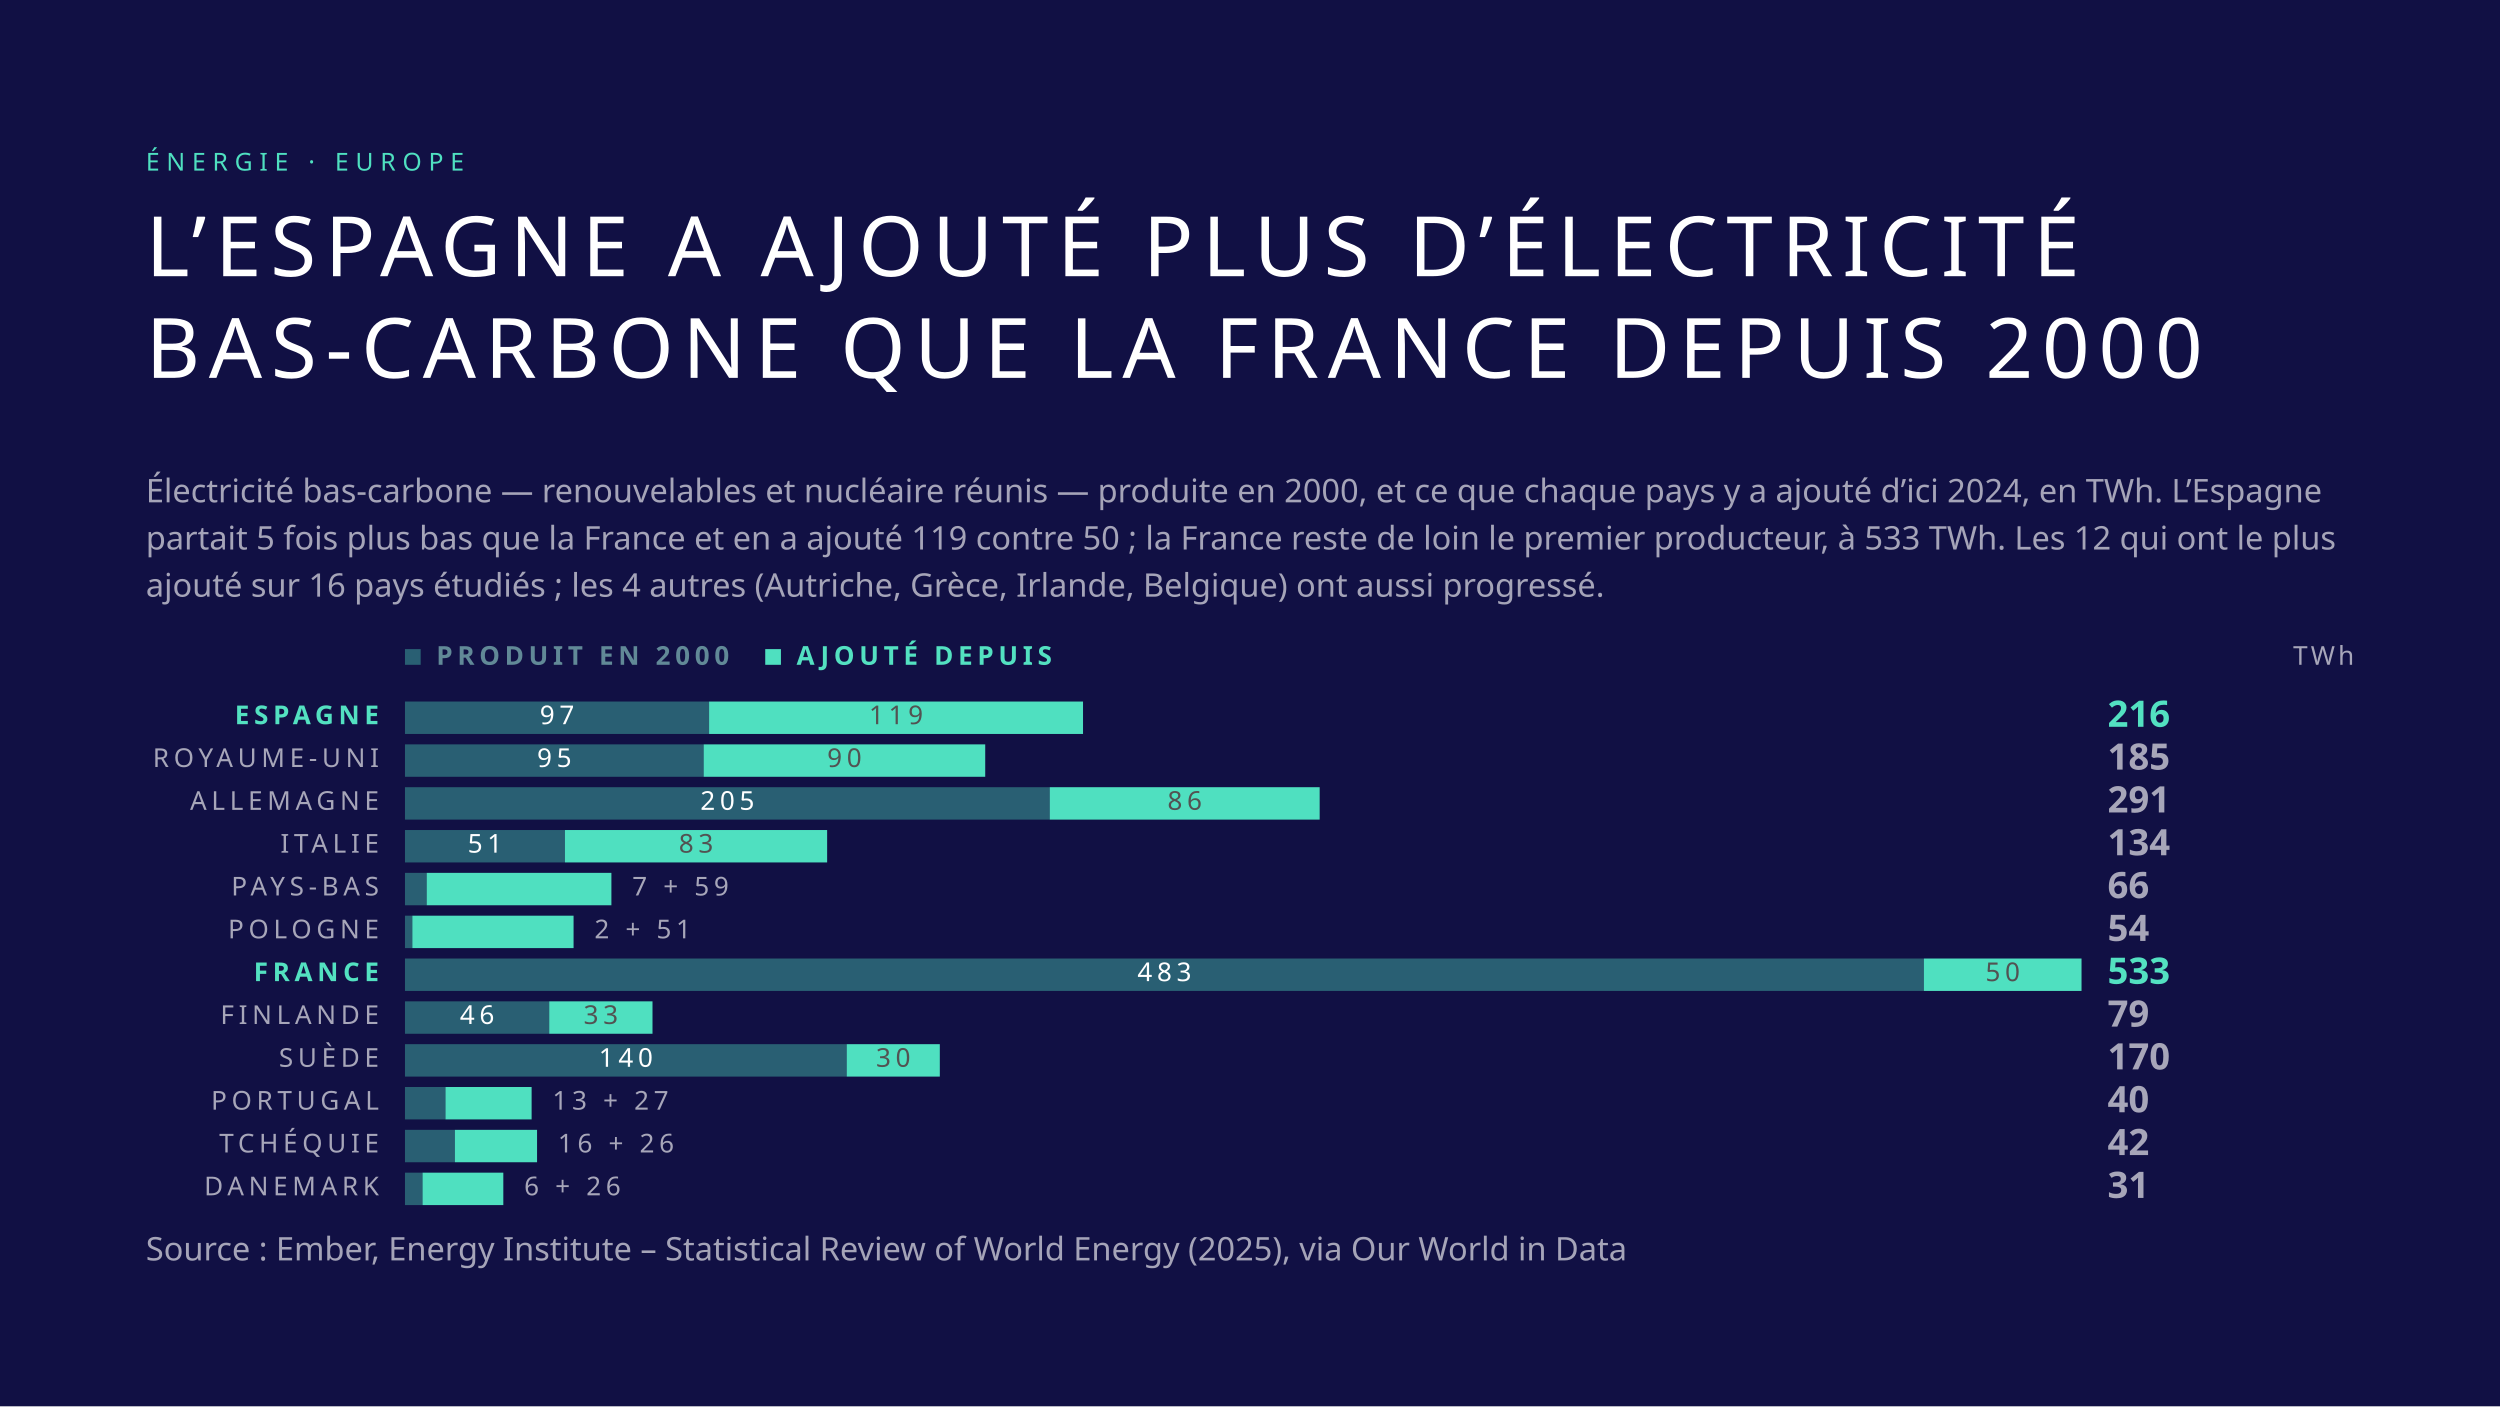
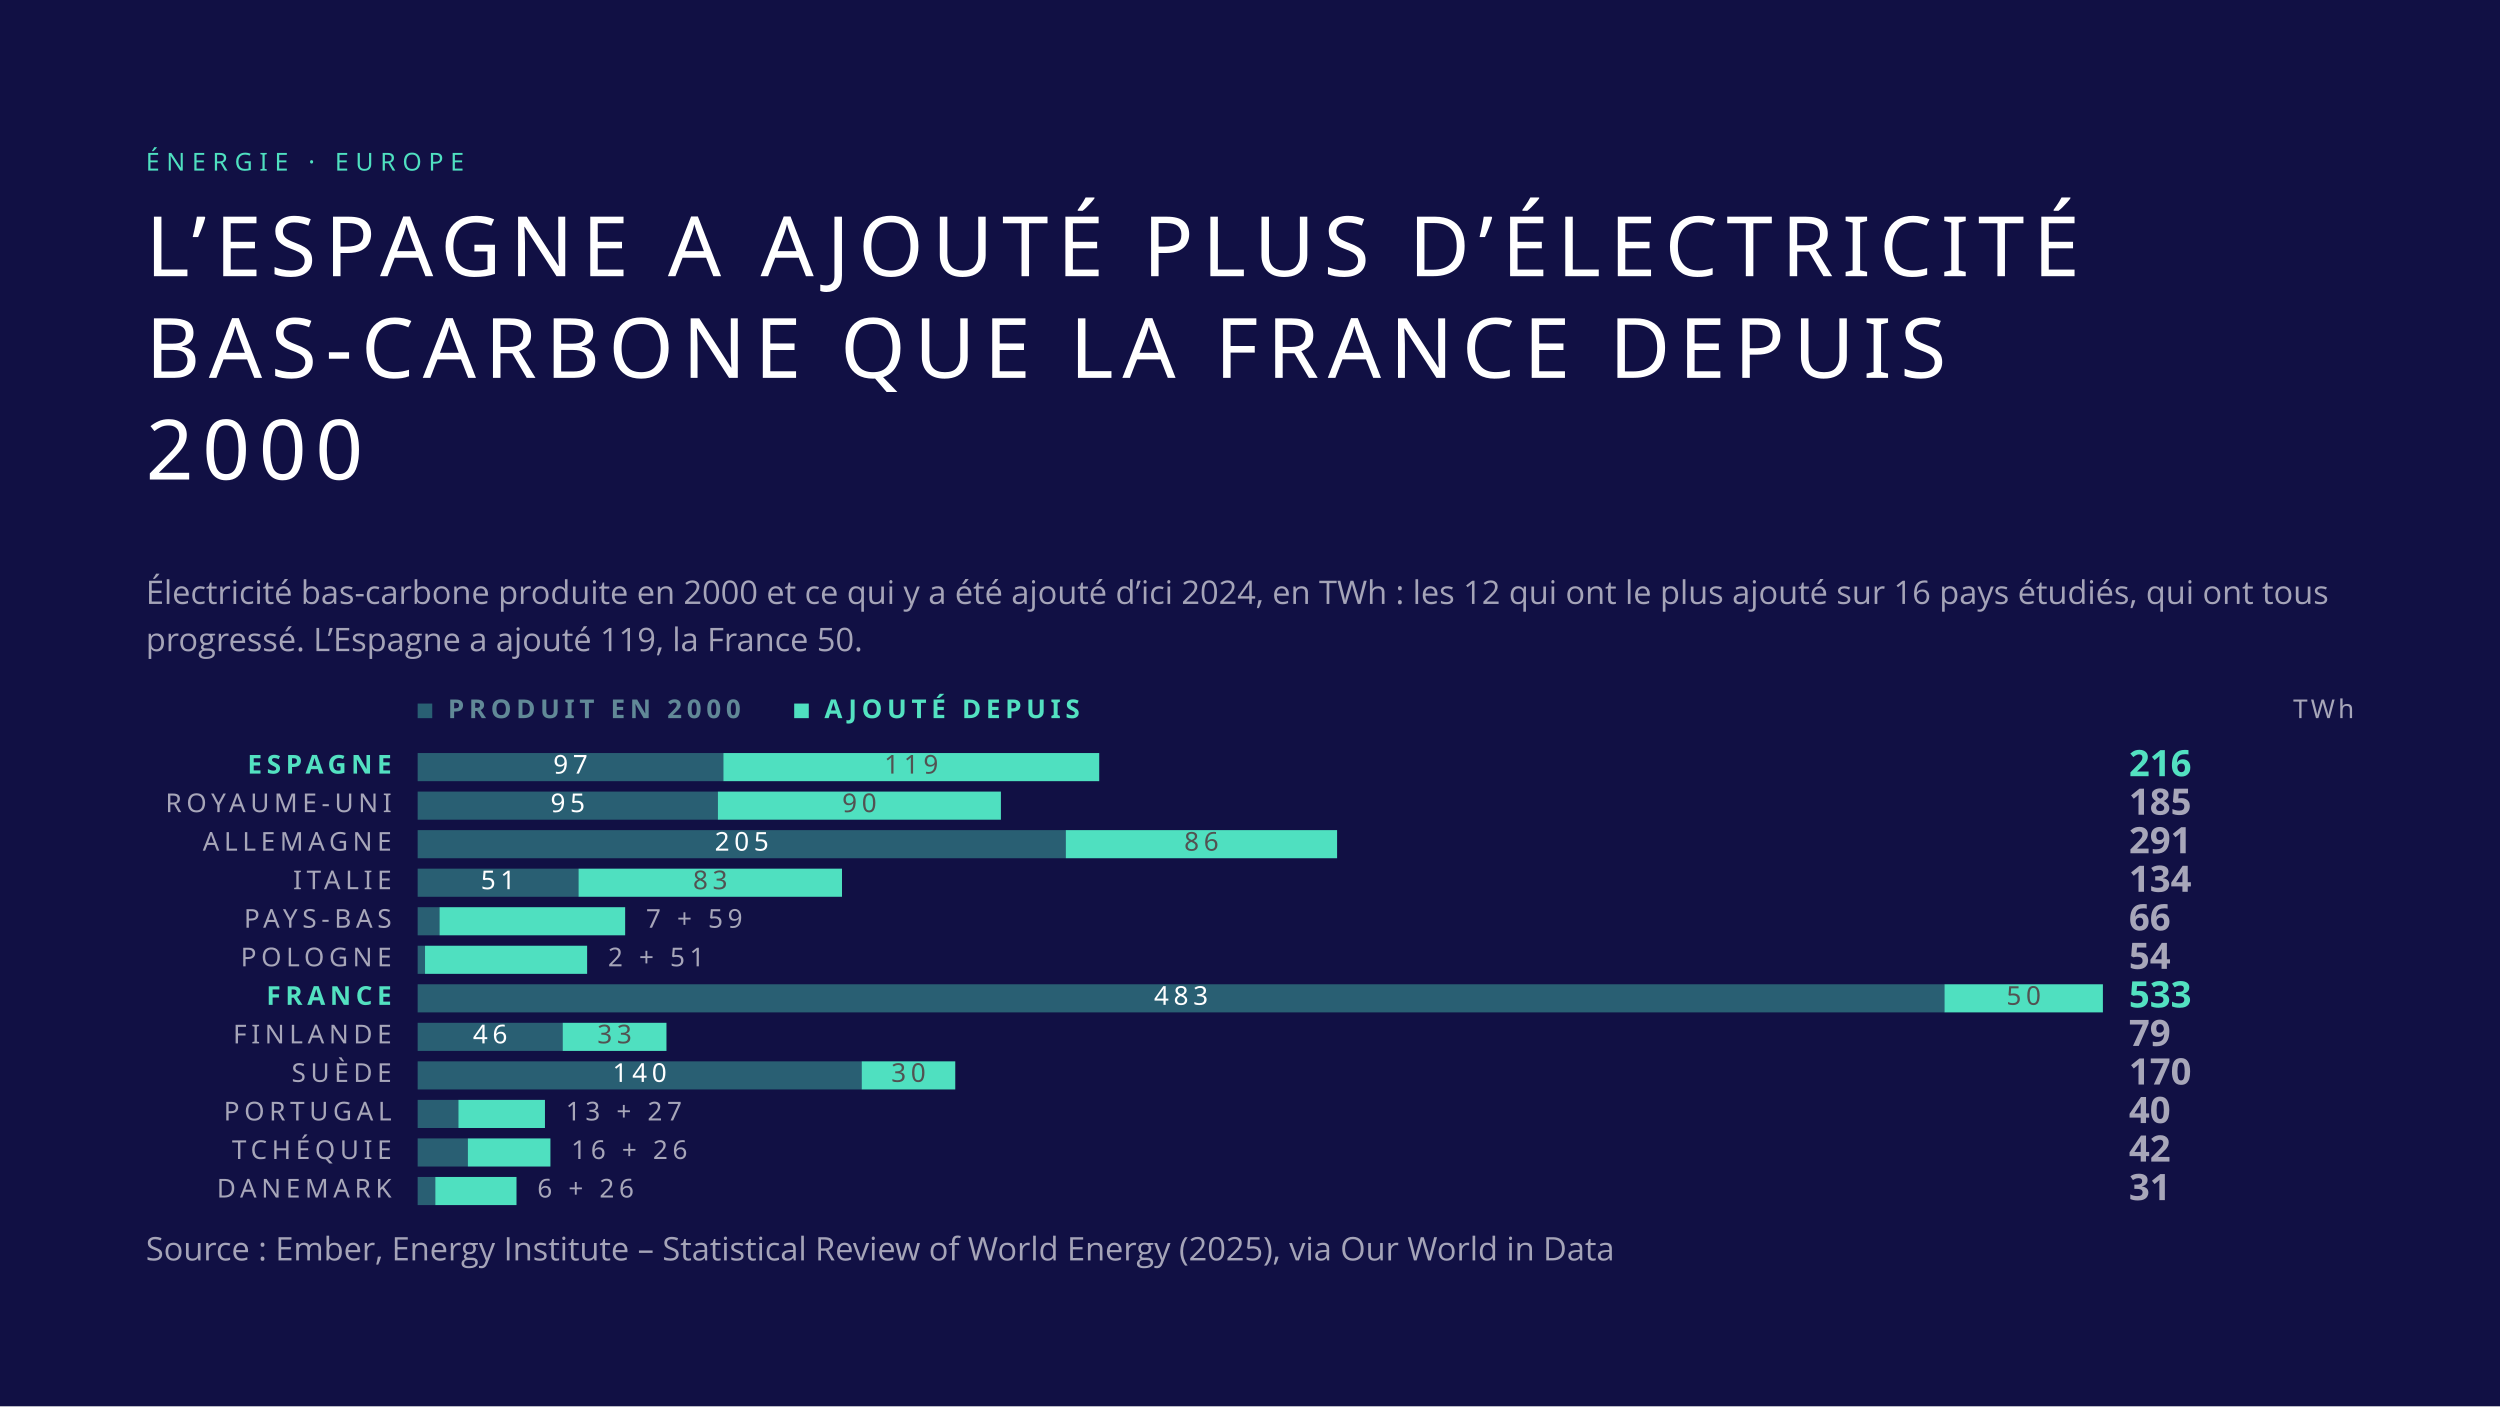
<svg xmlns="http://www.w3.org/2000/svg" width="960" height="540" viewBox="0 0 960 540" role="img" aria-label="Barres empilées : pour les 12 pays européens qui ont le plus ajouté, l’électricité bas-carbone produite en 2000 puis ce qui y a été ajouté d’ici 2024, en TWh. L’Espagne a le plus ajouté, 119 TWh, en partant de 97 ; la France a ajouté 50 en partant de 483 et reste le premier producteur avec 533 TWh. Aucun pays n’a reculé.">
  <rect x="0" y="0" width="960" height="540" fill="#111044" />
-   <text x="56" y="65.5" font-family="Futura" font-size="9.5" font-weight="500" font-style="normal" letter-spacing="2.6" fill="#4FE0C0">ÉNERGIE · EUROPE</text>
-   <text x="56" y="106.05" font-family="Futura" font-size="32" font-weight="400" font-style="normal" letter-spacing="3.4" fill="#FFFFFF">L’ESPAGNE A AJOUTÉ PLUS D’ÉLECTRICITÉ</text>
-   <text x="56" y="145.09" font-family="Futura" font-size="32" font-weight="400" font-style="normal" letter-spacing="3.4" fill="#FFFFFF">BAS-CARBONE QUE LA FRANCE DEPUIS 2000</text>
-   <text x="56" y="192.88" font-family="Avenir Next" font-size="12.5" font-weight="400" font-style="normal" letter-spacing="0" fill="#a5a4b8">Électricité bas-carbone — renouvelables et nucléaire réunis — produite en 2000, et ce que chaque pays y a ajouté d’ici 2024, en TWh. L’Espagne</text>
-   <text x="56" y="211.005" font-family="Avenir Next" font-size="12.5" font-weight="400" font-style="normal" letter-spacing="0" fill="#a5a4b8">partait 5 fois plus bas que la France et en a ajouté 119 contre 50 ; la France reste de loin le premier producteur, à 533 TWh. Les 12 qui ont le plus</text>
-   <text x="56" y="229.13" font-family="Avenir Next" font-size="12.5" font-weight="400" font-style="normal" letter-spacing="0" fill="#a5a4b8">ajouté sur 16 pays étudiés ; les 4 autres (Autriche, Grèce, Irlande, Belgique) ont aussi progressé.</text>
-   <text x="56" y="484" font-family="Avenir Next" font-size="12.5" font-weight="400" font-style="normal" letter-spacing="0" fill="#a5a4b8">Source : Ember, Energy Institute – Statistical Review of World Energy (2025), via Our World in Data</text>
+   <text x="56" y="65.5" font-family="Montserrat" font-size="9.5" font-weight="500" font-style="normal" letter-spacing="2.6" fill="#4FE0C0">ÉNERGIE · EUROPE</text>
+   <text x="56" y="106.05" font-family="Montserrat" font-size="32" font-weight="400" font-style="normal" letter-spacing="3.4" fill="#FFFFFF">L’ESPAGNE A AJOUTÉ PLUS D’ÉLECTRICITÉ</text>
+   <text x="56" y="145.09" font-family="Montserrat" font-size="32" font-weight="400" font-style="normal" letter-spacing="3.4" fill="#FFFFFF">BAS-CARBONE QUE LA FRANCE DEPUIS</text>
+   <text x="56" y="184.13" font-family="Montserrat" font-size="32" font-weight="400" font-style="normal" letter-spacing="3.4" fill="#FFFFFF">2000</text>
+   <text x="56" y="231.92" font-family="Open Sans" font-size="12.5" font-weight="400" font-style="normal" letter-spacing="0" fill="#a5a4b8">Électricité bas-carbone produite en 2000 et ce qui y a été ajouté d’ici 2024, en TWh : les 12 qui ont le plus ajouté sur 16 pays étudiés, qui ont tous</text>
+   <text x="56" y="250.045" font-family="Open Sans" font-size="12.5" font-weight="400" font-style="normal" letter-spacing="0" fill="#a5a4b8">progressé. L’Espagne a ajouté 119, la France 50.</text>
+   <text x="56" y="484" font-family="Open Sans" font-size="12.5" font-weight="400" font-style="normal" letter-spacing="0" fill="#a5a4b8">Source : Ember, Energy Institute – Statistical Review of World Energy (2025), via Our World in Data</text>
  <g>
    <g>
-       <rect x="155.512" y="249.255" width="6.031" height="6.031" fill="#295f73" />
-       <text x="167.543" y="255.286" font-family="Futura" font-size="10" font-weight="700" font-style="normal" letter-spacing="1.8" fill="#618997">PRODUIT EN 2000</text>
+       <rect x="160.38" y="270.17" width="5.6" height="5.6" fill="#295f73" />
+       <text x="171.98" y="275.77" font-family="Montserrat" font-size="10" font-weight="700" font-style="normal" letter-spacing="1.8" fill="#618997">PRODUIT EN 2000</text>
    </g>
    <g>
-       <rect x="293.85" y="249.255" width="6.031" height="6.031" fill="#4FE0C0" />
-       <text x="305.882" y="255.286" font-family="Futura" font-size="10" font-weight="700" font-style="normal" letter-spacing="1.8" fill="#53e1c1">AJOUTÉ DEPUIS</text>
+       <rect x="304.97" y="270.17" width="5.6" height="5.6" fill="#4FE0C0" />
+       <text x="316.57" y="275.77" font-family="Montserrat" font-size="10" font-weight="700" font-style="normal" letter-spacing="1.8" fill="#53e1c1">AJOUTÉ DEPUIS</text>
    </g>
-     <text x="904" y="255.286" text-anchor="end" font-family="Futura" font-size="10" font-weight="400" font-style="normal" letter-spacing="1.2" fill="#a7a6b9">TWh</text>
+     <text x="904" y="275.77" text-anchor="end" font-family="Montserrat" font-size="10" font-weight="400" font-style="normal" letter-spacing="1.2" fill="#a7a6b9">TWh</text>
  </g>
  <g>
-     <text x="145.512" y="278.086" text-anchor="end" font-family="Futura" font-size="10" font-weight="700" font-style="normal" letter-spacing="1.8" fill="#53e1c1">ESPAGNE</text>
-     <rect x="155.512" y="269.392" width="116.775" height="12.447" fill="#295f73" />
-     <rect x="272.286" y="269.392" width="143.595" height="12.447" fill="#4FE0C0" />
-     <text x="213.899" y="278.086" text-anchor="middle" font-family="Futura" font-size="10" font-weight="500" font-style="normal" letter-spacing="1.8" fill="#ffffff">97</text>
-     <text x="344.084" y="278.086" text-anchor="middle" font-family="Futura" font-size="10" font-weight="500" font-style="normal" letter-spacing="1.8" fill="#525252">119</text>
-     <text x="809.305" y="279.087" font-family="Futura" font-size="14" font-weight="700" font-style="normal" letter-spacing="0" fill="#53e1c1">216</text>
+     <text x="150.38" y="297.069" text-anchor="end" font-family="Montserrat" font-size="10" font-weight="700" font-style="normal" letter-spacing="1.8" fill="#53e1c1">ESPAGNE</text>
+     <rect x="160.38" y="289.17" width="117.38" height="10.798" fill="#295f73" />
+     <rect x="277.76" y="289.17" width="144.34" height="10.798" fill="#4FE0C0" />
+     <text x="219.07" y="297.069" text-anchor="middle" font-family="Montserrat" font-size="10" font-weight="500" font-style="normal" letter-spacing="1.8" fill="#ffffff">97</text>
+     <text x="349.93" y="297.069" text-anchor="middle" font-family="Montserrat" font-size="10" font-weight="500" font-style="normal" letter-spacing="1.8" fill="#525252">119</text>
+     <text x="817.512" y="298.062" font-family="Montserrat" font-size="14" font-weight="700" font-style="normal" letter-spacing="0" fill="#53e1c1">216</text>
  </g>
  <g>
-     <text x="145.512" y="294.532" text-anchor="end" font-family="Futura" font-size="10" font-weight="500" font-style="normal" letter-spacing="1.8" fill="#a7a6b9">ROYAUME-UNI</text>
-     <rect x="155.512" y="285.838" width="114.685" height="12.447" fill="#295f73" />
-     <rect x="270.197" y="285.838" width="108.128" height="12.447" fill="#4FE0C0" />
-     <text x="212.854" y="294.532" text-anchor="middle" font-family="Futura" font-size="10" font-weight="500" font-style="normal" letter-spacing="1.8" fill="#ffffff">95</text>
-     <text x="324.261" y="294.532" text-anchor="middle" font-family="Futura" font-size="10" font-weight="500" font-style="normal" letter-spacing="1.8" fill="#525252">90</text>
-     <text x="809.305" y="295.534" font-family="Futura" font-size="14" font-weight="600" font-style="normal" letter-spacing="0" fill="#a7a6b9">185</text>
+     <text x="150.38" y="311.868" text-anchor="end" font-family="Montserrat" font-size="10" font-weight="500" font-style="normal" letter-spacing="1.8" fill="#a7a6b9">ROYAUME-UNI</text>
+     <rect x="160.38" y="303.968" width="115.28" height="10.798" fill="#295f73" />
+     <rect x="275.66" y="303.968" width="108.689" height="10.798" fill="#4FE0C0" />
+     <text x="218.02" y="311.868" text-anchor="middle" font-family="Montserrat" font-size="10" font-weight="500" font-style="normal" letter-spacing="1.8" fill="#ffffff">95</text>
+     <text x="330.005" y="311.868" text-anchor="middle" font-family="Montserrat" font-size="10" font-weight="500" font-style="normal" letter-spacing="1.8" fill="#525252">90</text>
+     <text x="817.512" y="312.86" font-family="Montserrat" font-size="14" font-weight="600" font-style="normal" letter-spacing="0" fill="#a7a6b9">185</text>
  </g>
  <g>
-     <text x="145.512" y="310.979" text-anchor="end" font-family="Futura" font-size="10" font-weight="500" font-style="normal" letter-spacing="1.8" fill="#a7a6b9">ALLEMAGNE</text>
-     <rect x="155.512" y="302.285" width="247.581" height="12.447" fill="#295f73" />
-     <rect x="403.093" y="302.285" width="103.66" height="12.447" fill="#4FE0C0" />
-     <text x="279.302" y="310.979" text-anchor="middle" font-family="Futura" font-size="10" font-weight="500" font-style="normal" letter-spacing="1.8" fill="#ffffff">205</text>
-     <text x="454.923" y="310.979" text-anchor="middle" font-family="Futura" font-size="10" font-weight="500" font-style="normal" letter-spacing="1.8" fill="#525252">86</text>
-     <text x="809.305" y="311.98" font-family="Futura" font-size="14" font-weight="600" font-style="normal" letter-spacing="0" fill="#a7a6b9">291</text>
+     <text x="150.38" y="326.666" text-anchor="end" font-family="Montserrat" font-size="10" font-weight="500" font-style="normal" letter-spacing="1.8" fill="#a7a6b9">ALLEMAGNE</text>
+     <rect x="160.38" y="318.767" width="248.865" height="10.798" fill="#295f73" />
+     <rect x="409.245" y="318.767" width="104.198" height="10.798" fill="#4FE0C0" />
+     <text x="284.813" y="326.666" text-anchor="middle" font-family="Montserrat" font-size="10" font-weight="500" font-style="normal" letter-spacing="1.8" fill="#ffffff">205</text>
+     <text x="461.344" y="326.666" text-anchor="middle" font-family="Montserrat" font-size="10" font-weight="500" font-style="normal" letter-spacing="1.8" fill="#525252">86</text>
+     <text x="817.512" y="327.659" font-family="Montserrat" font-size="14" font-weight="600" font-style="normal" letter-spacing="0" fill="#a7a6b9">291</text>
  </g>
  <g>
-     <text x="145.512" y="327.425" text-anchor="end" font-family="Futura" font-size="10" font-weight="500" font-style="normal" letter-spacing="1.8" fill="#a7a6b9">ITALIE</text>
-     <rect x="155.512" y="318.731" width="61.43" height="12.447" fill="#295f73" />
-     <rect x="216.942" y="318.731" width="100.677" height="12.447" fill="#4FE0C0" />
-     <text x="186.227" y="327.425" text-anchor="middle" font-family="Futura" font-size="10" font-weight="500" font-style="normal" letter-spacing="1.8" fill="#ffffff">51</text>
-     <text x="267.281" y="327.425" text-anchor="middle" font-family="Futura" font-size="10" font-weight="500" font-style="normal" letter-spacing="1.8" fill="#525252">83</text>
-     <text x="809.305" y="328.427" font-family="Futura" font-size="14" font-weight="600" font-style="normal" letter-spacing="0" fill="#a7a6b9">134</text>
+     <text x="150.38" y="341.464" text-anchor="end" font-family="Montserrat" font-size="10" font-weight="500" font-style="normal" letter-spacing="1.8" fill="#a7a6b9">ITALIE</text>
+     <rect x="160.38" y="333.565" width="61.749" height="10.798" fill="#295f73" />
+     <rect x="222.129" y="333.565" width="101.199" height="10.798" fill="#4FE0C0" />
+     <text x="191.254" y="341.464" text-anchor="middle" font-family="Montserrat" font-size="10" font-weight="500" font-style="normal" letter-spacing="1.8" fill="#ffffff">51</text>
+     <text x="272.729" y="341.464" text-anchor="middle" font-family="Montserrat" font-size="10" font-weight="500" font-style="normal" letter-spacing="1.8" fill="#525252">83</text>
+     <text x="817.512" y="342.457" font-family="Montserrat" font-size="14" font-weight="600" font-style="normal" letter-spacing="0" fill="#a7a6b9">134</text>
  </g>
  <g>
-     <text x="145.512" y="343.872" text-anchor="end" font-family="Futura" font-size="10" font-weight="500" font-style="normal" letter-spacing="1.8" fill="#a7a6b9">PAYS-BAS</text>
-     <rect x="155.512" y="335.178" width="8.332" height="12.447" fill="#295f73" />
-     <rect x="163.844" y="335.178" width="70.934" height="12.447" fill="#4FE0C0" />
-     <text x="242.778" y="343.872" font-family="Futura" font-size="10" font-weight="500" font-style="normal" letter-spacing="1.8" fill="#a7a6b9">7 + 59</text>
-     <text x="809.305" y="344.873" font-family="Futura" font-size="14" font-weight="600" font-style="normal" letter-spacing="0" fill="#a7a6b9">66</text>
+     <text x="150.38" y="356.262" text-anchor="end" font-family="Montserrat" font-size="10" font-weight="500" font-style="normal" letter-spacing="1.8" fill="#a7a6b9">PAYS-BAS</text>
+     <rect x="160.38" y="348.363" width="8.376" height="10.798" fill="#295f73" />
+     <rect x="168.756" y="348.363" width="71.302" height="10.798" fill="#4FE0C0" />
+     <text x="248.058" y="356.262" font-family="Montserrat" font-size="10" font-weight="500" font-style="normal" letter-spacing="1.8" fill="#a7a6b9">7 + 59</text>
+     <text x="817.512" y="357.255" font-family="Montserrat" font-size="14" font-weight="600" font-style="normal" letter-spacing="0" fill="#a7a6b9">66</text>
  </g>
  <g>
-     <text x="145.512" y="360.318" text-anchor="end" font-family="Futura" font-size="10" font-weight="500" font-style="normal" letter-spacing="1.8" fill="#a7a6b9">POLOGNE</text>
-     <rect x="155.512" y="351.624" width="2.814" height="12.447" fill="#295f73" />
-     <rect x="158.325" y="351.624" width="61.926" height="12.447" fill="#4FE0C0" />
-     <text x="228.251" y="360.318" font-family="Futura" font-size="10" font-weight="500" font-style="normal" letter-spacing="1.8" fill="#a7a6b9">2 + 51</text>
-     <text x="809.305" y="361.32" font-family="Futura" font-size="14" font-weight="600" font-style="normal" letter-spacing="0" fill="#a7a6b9">54</text>
+     <text x="150.38" y="371.061" text-anchor="end" font-family="Montserrat" font-size="10" font-weight="500" font-style="normal" letter-spacing="1.8" fill="#a7a6b9">POLOGNE</text>
+     <rect x="160.38" y="363.162" width="2.828" height="10.798" fill="#295f73" />
+     <rect x="163.208" y="363.162" width="62.247" height="10.798" fill="#4FE0C0" />
+     <text x="233.455" y="371.061" font-family="Montserrat" font-size="10" font-weight="500" font-style="normal" letter-spacing="1.8" fill="#a7a6b9">2 + 51</text>
+     <text x="817.512" y="372.054" font-family="Montserrat" font-size="14" font-weight="600" font-style="normal" letter-spacing="0" fill="#a7a6b9">54</text>
  </g>
  <g>
-     <text x="145.512" y="376.765" text-anchor="end" font-family="Futura" font-size="10" font-weight="700" font-style="normal" letter-spacing="1.8" fill="#53e1c1">FRANCE</text>
-     <rect x="155.512" y="368.071" width="583.257" height="12.447" fill="#295f73" />
-     <rect x="738.769" y="368.071" width="60.537" height="12.447" fill="#4FE0C0" />
-     <text x="447.14" y="376.765" text-anchor="middle" font-family="Futura" font-size="10" font-weight="500" font-style="normal" letter-spacing="1.8" fill="#ffffff">483</text>
-     <text x="769.037" y="376.765" text-anchor="middle" font-family="Futura" font-size="10" font-weight="500" font-style="normal" letter-spacing="1.8" fill="#525252">50</text>
-     <text x="809.305" y="377.766" font-family="Futura" font-size="14" font-weight="700" font-style="normal" letter-spacing="0" fill="#53e1c1">533</text>
+     <text x="150.38" y="385.859" text-anchor="end" font-family="Montserrat" font-size="10" font-weight="700" font-style="normal" letter-spacing="1.8" fill="#53e1c1">FRANCE</text>
+     <rect x="160.38" y="377.96" width="586.281" height="10.798" fill="#295f73" />
+     <rect x="746.661" y="377.96" width="60.851" height="10.798" fill="#4FE0C0" />
+     <text x="453.521" y="385.859" text-anchor="middle" font-family="Montserrat" font-size="10" font-weight="500" font-style="normal" letter-spacing="1.8" fill="#ffffff">483</text>
+     <text x="777.087" y="385.859" text-anchor="middle" font-family="Montserrat" font-size="10" font-weight="500" font-style="normal" letter-spacing="1.8" fill="#525252">50</text>
+     <text x="817.512" y="386.852" font-family="Montserrat" font-size="14" font-weight="700" font-style="normal" letter-spacing="0" fill="#53e1c1">533</text>
  </g>
  <g>
-     <text x="145.512" y="393.211" text-anchor="end" font-family="Futura" font-size="10" font-weight="500" font-style="normal" letter-spacing="1.8" fill="#a7a6b9">FINLANDE</text>
-     <rect x="155.512" y="384.517" width="55.38" height="12.447" fill="#295f73" />
-     <rect x="210.892" y="384.517" width="39.67" height="12.447" fill="#4FE0C0" />
-     <text x="183.202" y="393.211" text-anchor="middle" font-family="Futura" font-size="10" font-weight="500" font-style="normal" letter-spacing="1.8" fill="#ffffff">46</text>
-     <text x="230.727" y="393.211" text-anchor="middle" font-family="Futura" font-size="10" font-weight="500" font-style="normal" letter-spacing="1.8" fill="#525252">33</text>
-     <text x="809.305" y="394.213" font-family="Futura" font-size="14" font-weight="600" font-style="normal" letter-spacing="0" fill="#a7a6b9">79</text>
+     <text x="150.38" y="400.657" text-anchor="end" font-family="Montserrat" font-size="10" font-weight="500" font-style="normal" letter-spacing="1.8" fill="#a7a6b9">FINLANDE</text>
+     <rect x="160.38" y="392.758" width="55.668" height="10.798" fill="#295f73" />
+     <rect x="216.048" y="392.758" width="39.875" height="10.798" fill="#4FE0C0" />
+     <text x="188.214" y="400.657" text-anchor="middle" font-family="Montserrat" font-size="10" font-weight="500" font-style="normal" letter-spacing="1.8" fill="#ffffff">46</text>
+     <text x="235.985" y="400.657" text-anchor="middle" font-family="Montserrat" font-size="10" font-weight="500" font-style="normal" letter-spacing="1.8" fill="#525252">33</text>
+     <text x="817.512" y="401.65" font-family="Montserrat" font-size="14" font-weight="600" font-style="normal" letter-spacing="0" fill="#a7a6b9">79</text>
  </g>
  <g>
-     <text x="145.512" y="409.658" text-anchor="end" font-family="Futura" font-size="10" font-weight="500" font-style="normal" letter-spacing="1.8" fill="#a7a6b9">SUÈDE</text>
-     <rect x="155.512" y="400.964" width="169.619" height="12.447" fill="#295f73" />
-     <rect x="325.131" y="400.964" width="35.757" height="12.447" fill="#4FE0C0" />
-     <text x="240.321" y="409.658" text-anchor="middle" font-family="Futura" font-size="10" font-weight="500" font-style="normal" letter-spacing="1.8" fill="#ffffff">140</text>
-     <text x="343.009" y="409.658" text-anchor="middle" font-family="Futura" font-size="10" font-weight="500" font-style="normal" letter-spacing="1.8" fill="#525252">30</text>
-     <text x="809.305" y="410.659" font-family="Futura" font-size="14" font-weight="600" font-style="normal" letter-spacing="0" fill="#a7a6b9">170</text>
+     <text x="150.38" y="415.456" text-anchor="end" font-family="Montserrat" font-size="10" font-weight="500" font-style="normal" letter-spacing="1.8" fill="#a7a6b9">SUÈDE</text>
+     <rect x="160.38" y="407.557" width="170.499" height="10.798" fill="#295f73" />
+     <rect x="330.878" y="407.557" width="35.942" height="10.798" fill="#4FE0C0" />
+     <text x="245.629" y="415.456" text-anchor="middle" font-family="Montserrat" font-size="10" font-weight="500" font-style="normal" letter-spacing="1.8" fill="#ffffff">140</text>
+     <text x="348.85" y="415.456" text-anchor="middle" font-family="Montserrat" font-size="10" font-weight="500" font-style="normal" letter-spacing="1.8" fill="#525252">30</text>
+     <text x="817.512" y="416.449" font-family="Montserrat" font-size="14" font-weight="600" font-style="normal" letter-spacing="0" fill="#a7a6b9">170</text>
  </g>
  <g>
-     <text x="145.512" y="426.104" text-anchor="end" font-family="Futura" font-size="10" font-weight="500" font-style="normal" letter-spacing="1.8" fill="#a7a6b9">PORTUGAL</text>
-     <rect x="155.512" y="417.41" width="15.542" height="12.447" fill="#295f73" />
-     <rect x="171.053" y="417.41" width="33.088" height="12.447" fill="#4FE0C0" />
-     <text x="212.142" y="426.104" font-family="Futura" font-size="10" font-weight="500" font-style="normal" letter-spacing="1.8" fill="#a7a6b9">13 + 27</text>
-     <text x="809.305" y="427.106" font-family="Futura" font-size="14" font-weight="600" font-style="normal" letter-spacing="0" fill="#a7a6b9">40</text>
+     <text x="150.38" y="430.254" text-anchor="end" font-family="Montserrat" font-size="10" font-weight="500" font-style="normal" letter-spacing="1.8" fill="#a7a6b9">PORTUGAL</text>
+     <rect x="160.38" y="422.355" width="15.622" height="10.798" fill="#295f73" />
+     <rect x="176.002" y="422.355" width="33.26" height="10.798" fill="#4FE0C0" />
+     <text x="217.262" y="430.254" font-family="Montserrat" font-size="10" font-weight="500" font-style="normal" letter-spacing="1.8" fill="#a7a6b9">13 + 27</text>
+     <text x="817.512" y="431.247" font-family="Montserrat" font-size="14" font-weight="600" font-style="normal" letter-spacing="0" fill="#a7a6b9">40</text>
  </g>
  <g>
-     <text x="145.512" y="442.551" text-anchor="end" font-family="Futura" font-size="10" font-weight="500" font-style="normal" letter-spacing="1.8" fill="#a7a6b9">TCHÉQUIE</text>
-     <rect x="155.512" y="433.857" width="19.165" height="12.447" fill="#295f73" />
-     <rect x="174.676" y="433.857" width="31.554" height="12.447" fill="#4FE0C0" />
-     <text x="214.231" y="442.551" font-family="Futura" font-size="10" font-weight="500" font-style="normal" letter-spacing="1.8" fill="#a7a6b9">16 + 26</text>
-     <text x="809.305" y="443.552" font-family="Futura" font-size="14" font-weight="600" font-style="normal" letter-spacing="0" fill="#a7a6b9">42</text>
+     <text x="150.38" y="445.052" text-anchor="end" font-family="Montserrat" font-size="10" font-weight="500" font-style="normal" letter-spacing="1.8" fill="#a7a6b9">TCHÉQUIE</text>
+     <rect x="160.38" y="437.153" width="19.264" height="10.798" fill="#295f73" />
+     <rect x="179.644" y="437.153" width="31.718" height="10.798" fill="#4FE0C0" />
+     <text x="219.362" y="445.052" font-family="Montserrat" font-size="10" font-weight="500" font-style="normal" letter-spacing="1.8" fill="#a7a6b9">16 + 26</text>
+     <text x="817.512" y="446.045" font-family="Montserrat" font-size="14" font-weight="600" font-style="normal" letter-spacing="0" fill="#a7a6b9">42</text>
  </g>
  <g>
-     <text x="145.512" y="458.997" text-anchor="end" font-family="Futura" font-size="10" font-weight="500" font-style="normal" letter-spacing="1.8" fill="#a7a6b9">DANEMARK</text>
-     <rect x="155.512" y="450.303" width="6.726" height="12.447" fill="#295f73" />
-     <rect x="162.238" y="450.303" width="31.035" height="12.447" fill="#4FE0C0" />
-     <text x="201.273" y="458.997" font-family="Futura" font-size="10" font-weight="500" font-style="normal" letter-spacing="1.8" fill="#a7a6b9">6 + 26</text>
-     <text x="809.305" y="459.999" font-family="Futura" font-size="14" font-weight="600" font-style="normal" letter-spacing="0" fill="#a7a6b9">31</text>
+     <text x="150.38" y="459.851" text-anchor="end" font-family="Montserrat" font-size="10" font-weight="500" font-style="normal" letter-spacing="1.8" fill="#a7a6b9">DANEMARK</text>
+     <rect x="160.38" y="451.952" width="6.761" height="10.798" fill="#295f73" />
+     <rect x="167.141" y="451.952" width="31.196" height="10.798" fill="#4FE0C0" />
+     <text x="206.337" y="459.851" font-family="Montserrat" font-size="10" font-weight="500" font-style="normal" letter-spacing="1.8" fill="#a7a6b9">6 + 26</text>
+     <text x="817.512" y="460.844" font-family="Montserrat" font-size="14" font-weight="600" font-style="normal" letter-spacing="0" fill="#a7a6b9">31</text>
  </g>
</svg>
